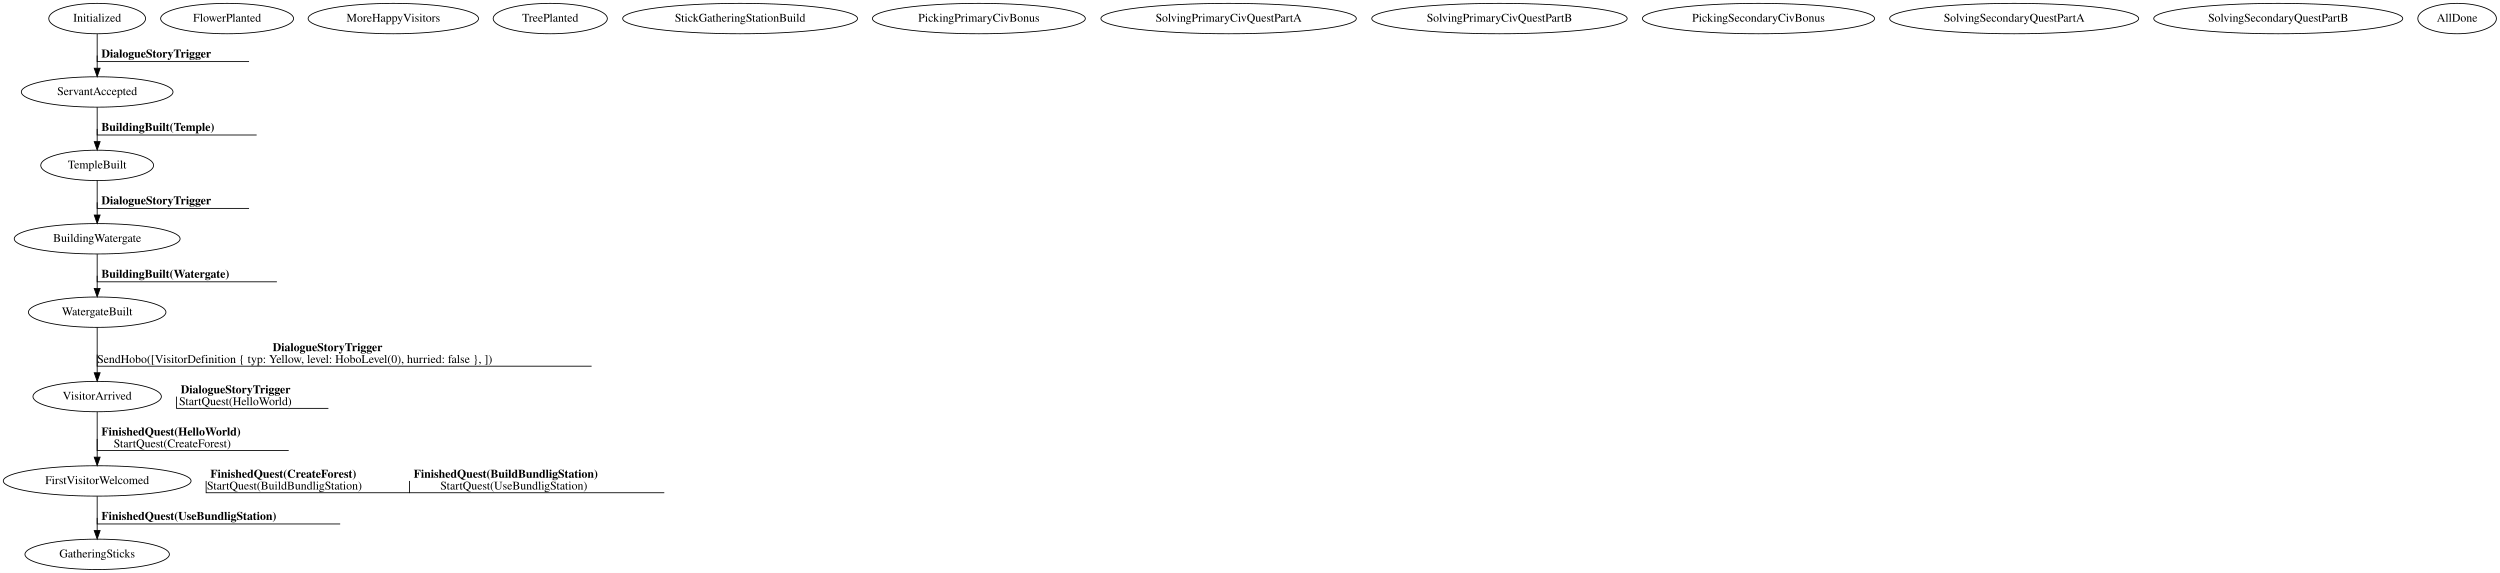
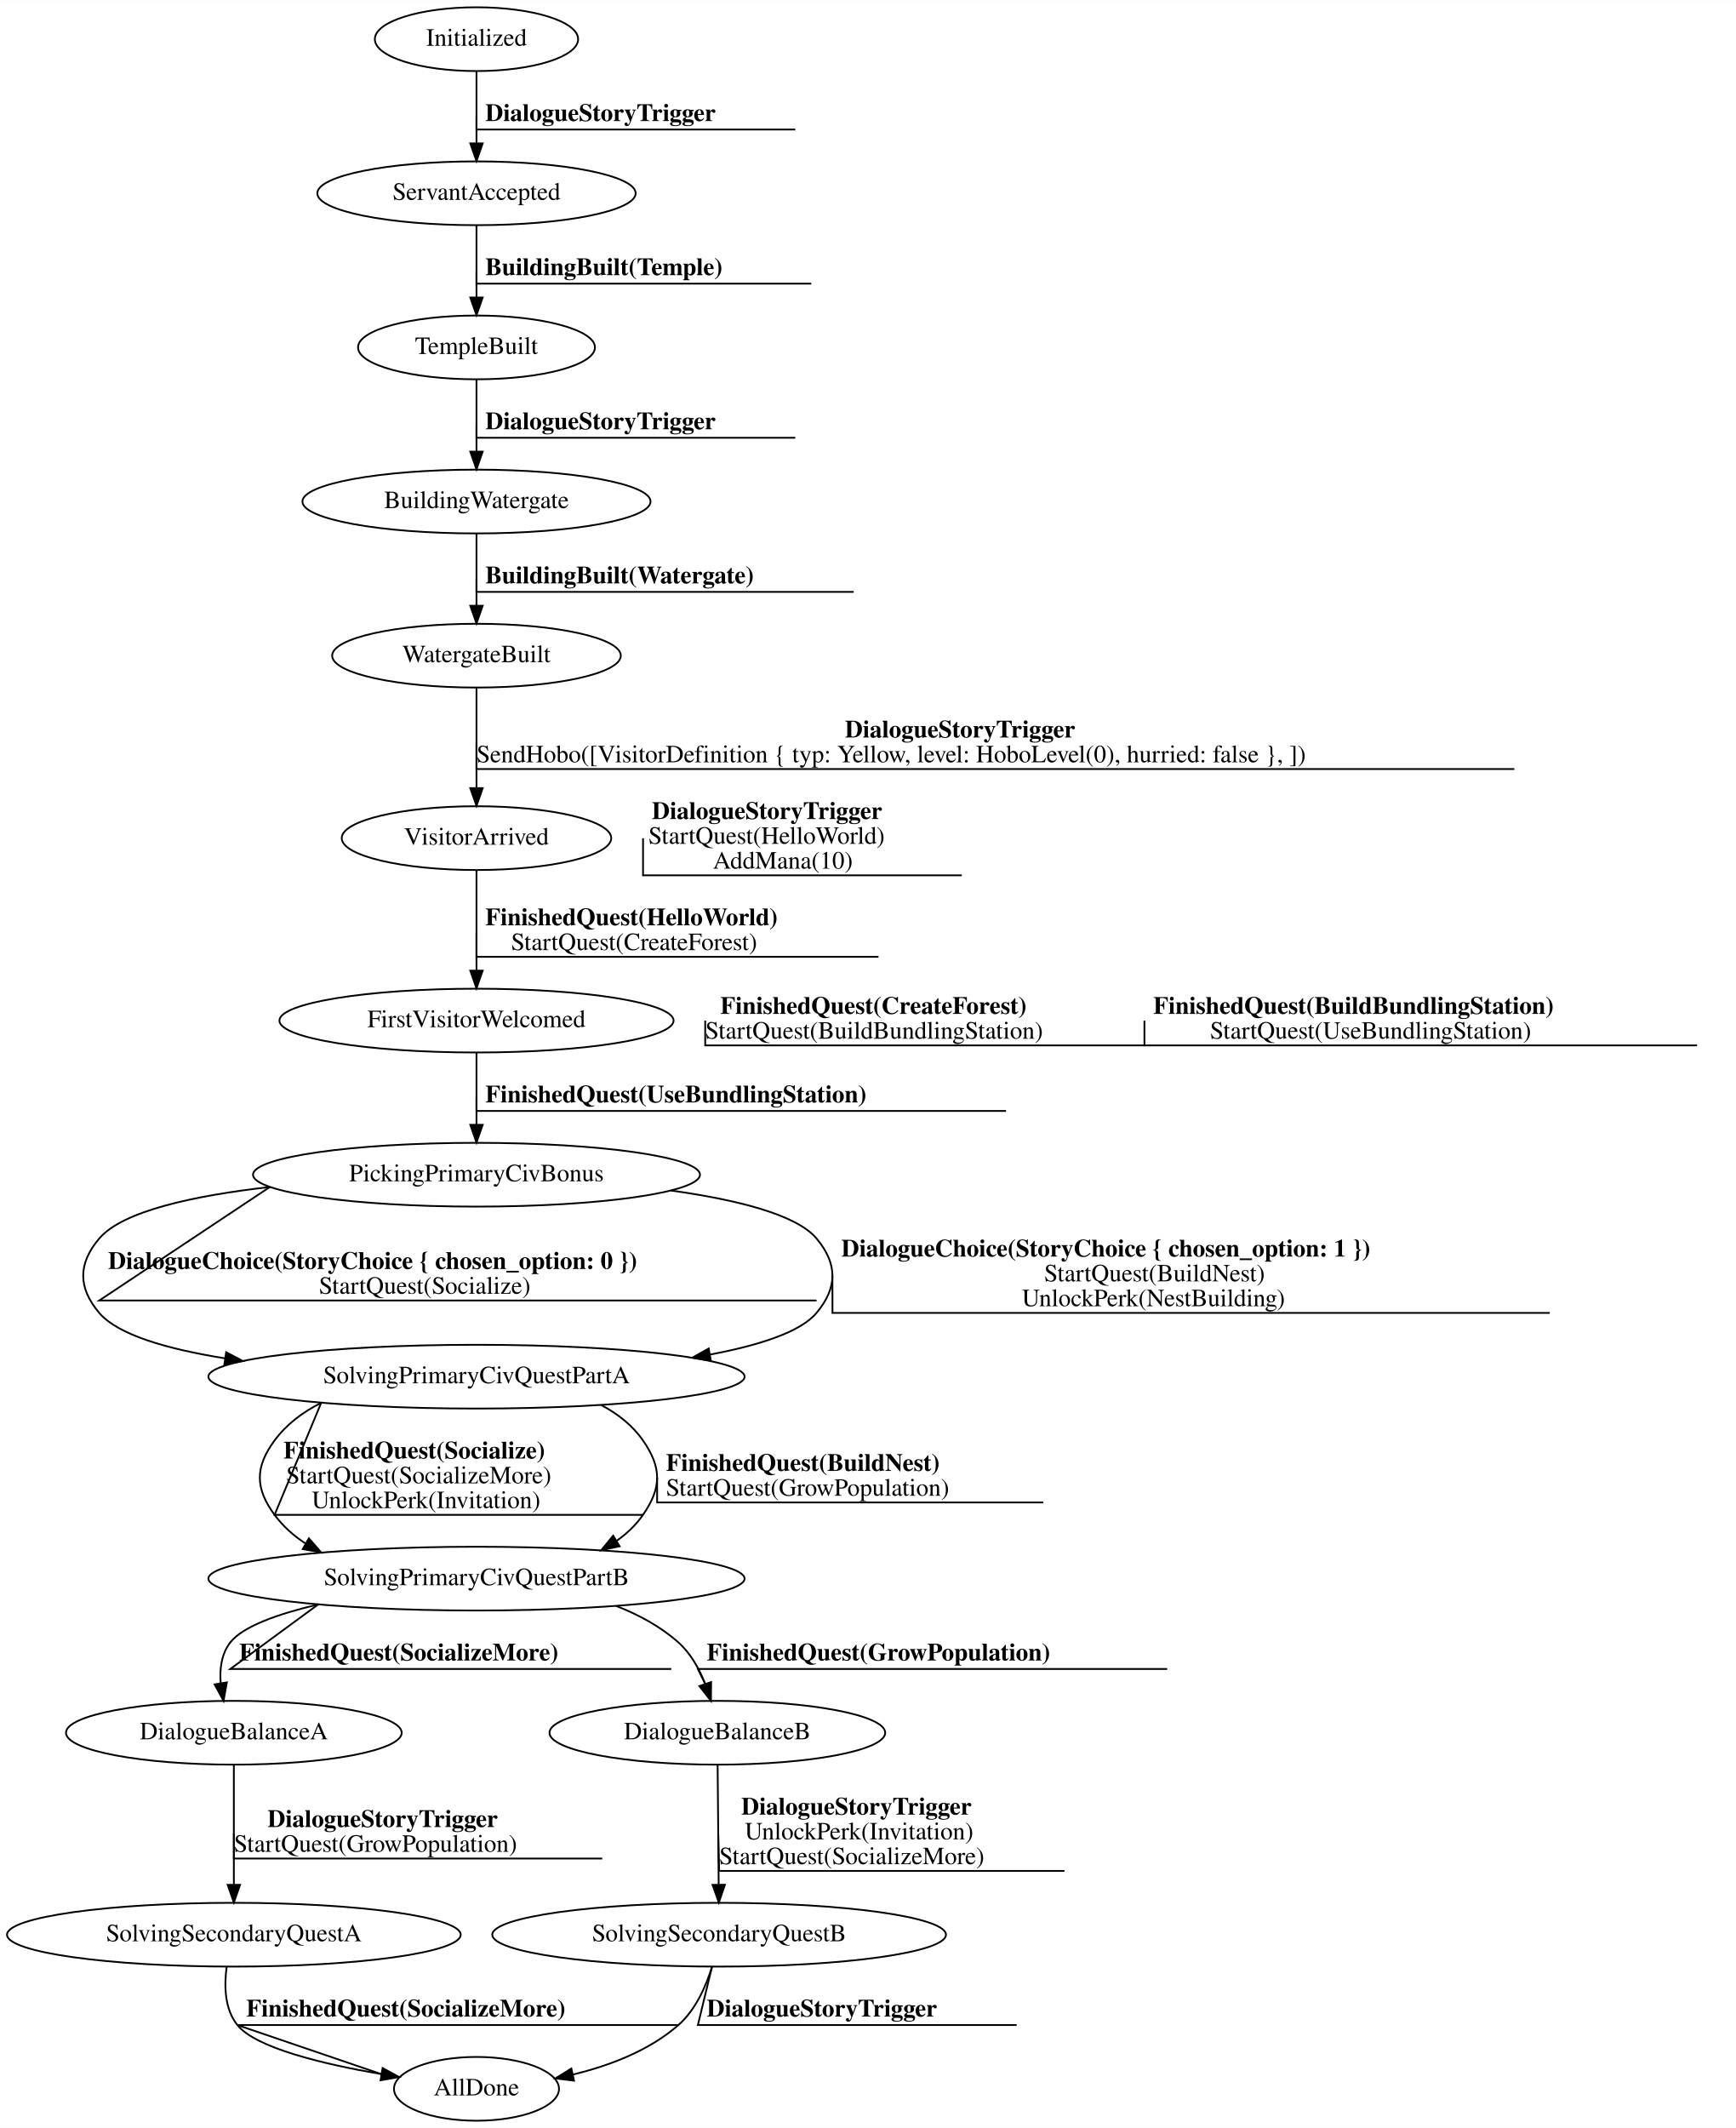
- <svg xmlns="http://www.w3.org/2000/svg" width="2963pt" height="679pt" viewBox="0.00 0.00 2962.94 679.00">
-   <g id="graph0" class="graph" transform="scale(1 1) rotate(0) translate(4 675)">
-     <polygon fill="white" stroke="transparent" points="-4,4 -4,-675 2958.94,-675 2958.94,4 -4,4" />
+ <svg xmlns="http://www.w3.org/2000/svg" width="980pt" height="1201pt" viewBox="0.00 0.00 980.18 1201.00">
+   <g id="graph0" class="graph" transform="scale(1 1) rotate(0) translate(4 1197)">
+     <polygon fill="white" stroke="transparent" points="-4,4 -4,-1197 976.18,-1197 976.18,4 -4,4" />
    <g id="edge1" class="edge">
-       <path fill="none" stroke="black" d="M111.14,-634.8C111.14,-623.16 111.14,-607.55 111.14,-594.24" />
-       <polygon fill="black" stroke="black" points="114.64,-594.18 111.14,-584.18 107.64,-594.18 114.64,-594.18" />
-       <text text-anchor="start" x="111.14" y="-606.8" font-family="Times,serif" font-size="14.00"> </text>
-       <text text-anchor="start" x="116.14" y="-606.8" font-family="Times,serif" font-weight="bold" font-size="14.00">DialogueStoryTrigger</text>
-       <text text-anchor="start" x="286.14" y="-606.8" font-family="Times,serif" font-size="14.00"> </text>
-       <polyline fill="none" stroke="black" points="291.14,-602 111.14,-602 111.14,-609.19 " />
+       <path fill="none" stroke="black" d="M265.04,-1156.8C265.04,-1145.16 265.04,-1129.55 265.04,-1116.24" />
+       <polygon fill="black" stroke="black" points="268.54,-1116.18 265.04,-1106.18 261.54,-1116.18 268.54,-1116.18" />
+       <text text-anchor="start" x="265.04" y="-1128.8" font-family="Times,serif" font-size="14.00"> </text>
+       <text text-anchor="start" x="270.04" y="-1128.8" font-family="Times,serif" font-weight="bold" font-size="14.00">DialogueStoryTrigger</text>
+       <text text-anchor="start" x="440.04" y="-1128.8" font-family="Times,serif" font-size="14.00"> </text>
+       <polyline fill="none" stroke="black" points="445.04,-1124 265.04,-1124 265.04,-1131.19 " />
    </g>
    <g id="edge2" class="edge">
-       <path fill="none" stroke="black" d="M111.14,-547.8C111.14,-536.16 111.14,-520.55 111.14,-507.24" />
-       <polygon fill="black" stroke="black" points="114.64,-507.18 111.14,-497.18 107.64,-507.18 114.64,-507.18" />
-       <text text-anchor="start" x="111.14" y="-519.8" font-family="Times,serif" font-size="14.00"> </text>
-       <text text-anchor="start" x="116.14" y="-519.8" font-family="Times,serif" font-weight="bold" font-size="14.00">BuildingBuilt(Temple)</text>
-       <text text-anchor="start" x="295.14" y="-519.8" font-family="Times,serif" font-size="14.00"> </text>
-       <polyline fill="none" stroke="black" points="300.14,-515 111.14,-515 111.14,-522.19 " />
+       <path fill="none" stroke="black" d="M265.04,-1069.8C265.04,-1058.16 265.04,-1042.55 265.04,-1029.24" />
+       <polygon fill="black" stroke="black" points="268.54,-1029.18 265.04,-1019.18 261.54,-1029.18 268.54,-1029.18" />
+       <text text-anchor="start" x="265.04" y="-1041.8" font-family="Times,serif" font-size="14.00"> </text>
+       <text text-anchor="start" x="270.04" y="-1041.8" font-family="Times,serif" font-weight="bold" font-size="14.00">BuildingBuilt(Temple)</text>
+       <text text-anchor="start" x="449.04" y="-1041.8" font-family="Times,serif" font-size="14.00"> </text>
+       <polyline fill="none" stroke="black" points="454.04,-1037 265.04,-1037 265.04,-1044.19 " />
    </g>
    <g id="edge3" class="edge">
-       <path fill="none" stroke="black" d="M111.14,-460.8C111.14,-449.16 111.14,-433.55 111.14,-420.24" />
-       <polygon fill="black" stroke="black" points="114.64,-420.18 111.14,-410.18 107.64,-420.18 114.64,-420.18" />
-       <text text-anchor="start" x="111.14" y="-432.8" font-family="Times,serif" font-size="14.00"> </text>
-       <text text-anchor="start" x="116.14" y="-432.8" font-family="Times,serif" font-weight="bold" font-size="14.00">DialogueStoryTrigger</text>
-       <text text-anchor="start" x="286.14" y="-432.8" font-family="Times,serif" font-size="14.00"> </text>
-       <polyline fill="none" stroke="black" points="291.14,-428 111.14,-428 111.14,-435.19 " />
+       <path fill="none" stroke="black" d="M265.04,-982.8C265.04,-971.16 265.04,-955.55 265.04,-942.24" />
+       <polygon fill="black" stroke="black" points="268.54,-942.18 265.04,-932.18 261.54,-942.18 268.54,-942.18" />
+       <text text-anchor="start" x="265.04" y="-954.8" font-family="Times,serif" font-size="14.00"> </text>
+       <text text-anchor="start" x="270.04" y="-954.8" font-family="Times,serif" font-weight="bold" font-size="14.00">DialogueStoryTrigger</text>
+       <text text-anchor="start" x="440.04" y="-954.8" font-family="Times,serif" font-size="14.00"> </text>
+       <polyline fill="none" stroke="black" points="445.04,-950 265.04,-950 265.04,-957.19 " />
    </g>
    <g id="edge4" class="edge">
-       <path fill="none" stroke="black" d="M111.14,-373.8C111.14,-362.16 111.14,-346.55 111.14,-333.24" />
-       <polygon fill="black" stroke="black" points="114.64,-333.18 111.14,-323.18 107.64,-333.18 114.64,-333.18" />
-       <text text-anchor="start" x="111.14" y="-345.8" font-family="Times,serif" font-size="14.00"> </text>
-       <text text-anchor="start" x="116.14" y="-345.8" font-family="Times,serif" font-weight="bold" font-size="14.00">BuildingBuilt(Watergate)</text>
-       <text text-anchor="start" x="319.14" y="-345.8" font-family="Times,serif" font-size="14.00"> </text>
-       <polyline fill="none" stroke="black" points="324.14,-341 111.14,-341 111.14,-348.19 " />
+       <path fill="none" stroke="black" d="M265.04,-895.8C265.04,-884.16 265.04,-868.55 265.04,-855.24" />
+       <polygon fill="black" stroke="black" points="268.54,-855.18 265.04,-845.18 261.54,-855.18 268.54,-855.18" />
+       <text text-anchor="start" x="265.04" y="-867.8" font-family="Times,serif" font-size="14.00"> </text>
+       <text text-anchor="start" x="270.04" y="-867.8" font-family="Times,serif" font-weight="bold" font-size="14.00">BuildingBuilt(Watergate)</text>
+       <text text-anchor="start" x="473.04" y="-867.8" font-family="Times,serif" font-size="14.00"> </text>
+       <polyline fill="none" stroke="black" points="478.04,-863 265.04,-863 265.04,-870.19 " />
    </g>
    <g id="edge5" class="edge">
-       <path fill="none" stroke="black" d="M111.14,-286.93C111.14,-272.12 111.14,-250.43 111.14,-233.23" />
-       <polygon fill="black" stroke="black" points="114.64,-233.2 111.14,-223.2 107.64,-233.2 114.64,-233.2" />
-       <text text-anchor="start" x="314.14" y="-258.8" font-family="Times,serif" font-size="14.00"> </text>
-       <text text-anchor="start" x="319.14" y="-258.8" font-family="Times,serif" font-weight="bold" font-size="14.00">DialogueStoryTrigger</text>
-       <text text-anchor="start" x="489.14" y="-258.8" font-family="Times,serif" font-size="14.00"> </text>
-       <text text-anchor="start" x="111.14" y="-244.8" font-family="Times,serif" font-size="14.00">SendHobo([VisitorDefinition { typ: Yellow, level: HoboLevel(0), hurried: false }, ]) </text>
-       <polyline fill="none" stroke="black" points="697.14,-241 111.14,-241 111.14,-254.77 " />
+       <path fill="none" stroke="black" d="M265.04,-808.87C265.04,-793.41 265.04,-770.42 265.04,-752.41" />
+       <polygon fill="black" stroke="black" points="268.54,-752.22 265.04,-742.22 261.54,-752.22 268.54,-752.22" />
+       <text text-anchor="start" x="468.04" y="-780.8" font-family="Times,serif" font-size="14.00"> </text>
+       <text text-anchor="start" x="473.04" y="-780.8" font-family="Times,serif" font-weight="bold" font-size="14.00">DialogueStoryTrigger</text>
+       <text text-anchor="start" x="643.04" y="-780.8" font-family="Times,serif" font-size="14.00"> </text>
+       <text text-anchor="start" x="265.04" y="-766.8" font-family="Times,serif" font-size="14.00">SendHobo([VisitorDefinition { typ: Yellow, level: HoboLevel(0), hurried: false }, ]) </text>
+       <polyline fill="none" stroke="black" points="851.04,-763 265.04,-763 265.04,-776.92 " />
    </g>
    <g id="edge6" class="edge">
-       <path fill="none" stroke="transparent" d="M176.62,-214.25C192.97,-213.6 205.18,-210.52 205.18,-205 205.18,-200.69 197.73,-197.87 186.67,-196.53" />
-       <polygon fill="transparent" stroke="transparent" points="186.86,-193.03 176.62,-195.75 186.33,-200.01 186.86,-193.03" />
-       <text text-anchor="start" x="205.18" y="-208.8" font-family="Times,serif" font-size="14.00"> </text>
-       <text text-anchor="start" x="210.18" y="-208.8" font-family="Times,serif" font-weight="bold" font-size="14.00">DialogueStoryTrigger</text>
-       <text text-anchor="start" x="380.18" y="-208.8" font-family="Times,serif" font-size="14.00"> </text>
-       <text text-anchor="start" x="208.18" y="-194.8" font-family="Times,serif" font-size="14.00">StartQuest(HelloWorld) </text>
-       <polyline fill="none" stroke="black" points="385.18,-191 205.18,-191 205.18,-204.95 " />
+       <path fill="none" stroke="transparent" d="M329.21,-733.66C346.21,-733.11 359.08,-729.89 359.08,-724 359.08,-719.35 351.07,-716.37 339.34,-715.04" />
+       <polygon fill="transparent" stroke="transparent" points="339.43,-711.54 329.21,-714.34 338.95,-718.52 339.43,-711.54" />
+       <text text-anchor="start" x="359.08" y="-734.8" font-family="Times,serif" font-size="14.00"> </text>
+       <text text-anchor="start" x="364.08" y="-734.8" font-family="Times,serif" font-weight="bold" font-size="14.00">DialogueStoryTrigger</text>
+       <text text-anchor="start" x="534.08" y="-734.8" font-family="Times,serif" font-size="14.00"> </text>
+       <text text-anchor="start" x="362.08" y="-720.8" font-family="Times,serif" font-size="14.00">StartQuest(HelloWorld) </text>
+       <text text-anchor="start" x="398.58" y="-706.8" font-family="Times,serif" font-size="14.00">AddMana(10) </text>
+       <polyline fill="none" stroke="black" points="539.08,-703 359.08,-703 359.08,-723.95 " />
    </g>
    <g id="edge7" class="edge">
-       <path fill="none" stroke="black" d="M111.14,-186.93C111.14,-172.12 111.14,-150.43 111.14,-133.23" />
-       <polygon fill="black" stroke="black" points="114.64,-133.2 111.14,-123.2 107.64,-133.2 114.64,-133.2" />
-       <text text-anchor="start" x="111.14" y="-158.8" font-family="Times,serif" font-size="14.00"> </text>
-       <text text-anchor="start" x="116.14" y="-158.8" font-family="Times,serif" font-weight="bold" font-size="14.00">FinishedQuest(HelloWorld)</text>
-       <text text-anchor="start" x="333.14" y="-158.8" font-family="Times,serif" font-size="14.00"> </text>
-       <text text-anchor="start" x="130.64" y="-144.8" font-family="Times,serif" font-size="14.00">StartQuest(CreateForest) </text>
-       <polyline fill="none" stroke="black" points="338.14,-141 111.14,-141 111.14,-154.77 " />
+       <path fill="none" stroke="black" d="M265.04,-705.87C265.04,-690.41 265.04,-667.42 265.04,-649.41" />
+       <polygon fill="black" stroke="black" points="268.54,-649.22 265.04,-639.22 261.54,-649.22 268.54,-649.22" />
+       <text text-anchor="start" x="265.04" y="-674.8" font-family="Times,serif" font-size="14.00"> </text>
+       <text text-anchor="start" x="270.04" y="-674.8" font-family="Times,serif" font-weight="bold" font-size="14.00">FinishedQuest(HelloWorld)</text>
+       <text text-anchor="start" x="487.04" y="-674.8" font-family="Times,serif" font-size="14.00"> </text>
+       <text text-anchor="start" x="284.54" y="-660.8" font-family="Times,serif" font-size="14.00">StartQuest(CreateForest) </text>
+       <polyline fill="none" stroke="black" points="492.04,-657 265.04,-657 265.04,-670.64 " />
    </g>
    <g id="edge8" class="edge">
-       <path fill="none" stroke="transparent" d="M220.43,-108.31C232.49,-107.68 240.28,-106.58 240.28,-105 240.28,-103.94 236.76,-103.09 230.8,-102.46" />
-       <polygon fill="transparent" stroke="transparent" points="230.66,-98.94 220.43,-101.69 230.14,-105.92 230.66,-98.94" />
-       <text text-anchor="start" x="240.28" y="-108.8" font-family="Times,serif" font-size="14.00"> </text>
-       <text text-anchor="start" x="245.28" y="-108.8" font-family="Times,serif" font-weight="bold" font-size="14.00">FinishedQuest(CreateForest)</text>
-       <text text-anchor="start" x="476.28" y="-108.8" font-family="Times,serif" font-size="14.00"> </text>
-       <text text-anchor="start" x="241.28" y="-94.8" font-family="Times,serif" font-size="14.00">StartQuest(BuildBundligStation) </text>
-       <polyline fill="none" stroke="black" points="481.28,-91 240.28,-91 240.28,-104.98 " />
+       <path fill="none" stroke="transparent" d="M374.33,-624.31C386.39,-623.68 394.18,-622.58 394.18,-621 394.18,-619.94 390.66,-619.09 384.7,-618.46" />
+       <polygon fill="transparent" stroke="transparent" points="384.56,-614.94 374.33,-617.69 384.04,-621.92 384.56,-614.94" />
+       <text text-anchor="start" x="397.68" y="-624.8" font-family="Times,serif" font-size="14.00"> </text>
+       <text text-anchor="start" x="402.68" y="-624.8" font-family="Times,serif" font-weight="bold" font-size="14.00">FinishedQuest(CreateForest)</text>
+       <text text-anchor="start" x="633.68" y="-624.8" font-family="Times,serif" font-size="14.00"> </text>
+       <text text-anchor="start" x="394.18" y="-610.8" font-family="Times,serif" font-size="14.00">StartQuest(BuildBundlingStation) </text>
+       <polyline fill="none" stroke="black" points="642.18,-607 394.18,-607 394.18,-620.98 " />
    </g>
    <g id="edge9" class="edge">
-       <path fill="none" stroke="transparent" d="M214.49,-111.66C325.61,-114.53 481.28,-112.31 481.28,-105 481.28,-97.91 334.89,-95.61 224.7,-98.09" />
-       <polygon fill="transparent" stroke="transparent" points="224.41,-94.6 214.49,-98.34 224.57,-101.6 224.41,-94.6" />
-       <text text-anchor="start" x="481.28" y="-108.8" font-family="Times,serif" font-size="14.00"> </text>
-       <text text-anchor="start" x="486.28" y="-108.8" font-family="Times,serif" font-weight="bold" font-size="14.00">FinishedQuest(BuildBundligStation)</text>
-       <text text-anchor="start" x="778.28" y="-108.8" font-family="Times,serif" font-size="14.00"> </text>
-       <text text-anchor="start" x="517.78" y="-94.8" font-family="Times,serif" font-size="14.00">StartQuest(UseBundligStation) </text>
-       <polyline fill="none" stroke="black" points="783.28,-91 481.28,-91 481.28,-104.98 " />
+       <path fill="none" stroke="transparent" d="M368.51,-627.62C481.77,-630.55 642.18,-628.34 642.18,-621 642.18,-613.87 491.03,-611.58 378.58,-614.13" />
+       <polygon fill="transparent" stroke="transparent" points="378.42,-610.63 368.51,-614.38 378.59,-617.63 378.42,-610.63" />
+       <text text-anchor="start" x="642.18" y="-624.8" font-family="Times,serif" font-size="14.00"> </text>
+       <text text-anchor="start" x="647.18" y="-624.8" font-family="Times,serif" font-weight="bold" font-size="14.00">FinishedQuest(BuildBundlingStation)</text>
+       <text text-anchor="start" x="949.18" y="-624.8" font-family="Times,serif" font-size="14.00"> </text>
+       <text text-anchor="start" x="679.18" y="-610.8" font-family="Times,serif" font-size="14.00">StartQuest(UseBundlingStation) </text>
+       <polyline fill="none" stroke="black" points="954.18,-607 642.18,-607 642.18,-620.98 " />
    </g>
    <g id="edge10" class="edge">
-       <path fill="none" stroke="black" d="M111.14,-86.8C111.14,-75.16 111.14,-59.55 111.14,-46.24" />
-       <polygon fill="black" stroke="black" points="114.64,-46.18 111.14,-36.18 107.64,-46.18 114.64,-46.18" />
-       <text text-anchor="start" x="111.14" y="-58.8" font-family="Times,serif" font-size="14.00"> </text>
-       <text text-anchor="start" x="116.14" y="-58.8" font-family="Times,serif" font-weight="bold" font-size="14.00">FinishedQuest(UseBundligStation)</text>
-       <text text-anchor="start" x="394.14" y="-58.8" font-family="Times,serif" font-size="14.00"> </text>
-       <polyline fill="none" stroke="black" points="399.14,-54 111.14,-54 111.14,-61.19 " />
+       <path fill="none" stroke="black" d="M265.04,-602.8C265.04,-591.16 265.04,-575.55 265.04,-562.24" />
+       <polygon fill="black" stroke="black" points="268.54,-562.18 265.04,-552.18 261.54,-562.18 268.54,-562.18" />
+       <text text-anchor="start" x="265.04" y="-574.8" font-family="Times,serif" font-size="14.00"> </text>
+       <text text-anchor="start" x="270.04" y="-574.8" font-family="Times,serif" font-weight="bold" font-size="14.00">FinishedQuest(UseBundlingStation)</text>
+       <text text-anchor="start" x="559.04" y="-574.8" font-family="Times,serif" font-size="14.00"> </text>
+       <polyline fill="none" stroke="black" points="564.04,-570 265.04,-570 265.04,-577.19 " />
+     </g>
+     <g id="edge11" class="edge">
+       <path fill="none" stroke="black" d="M148.37,-527.07C106.02,-522.26 65.29,-513.6 52.04,-498 39.96,-483.77 39.96,-470.23 52.04,-456 62.59,-443.57 90.57,-435.55 122.91,-430.37" />
+       <polygon fill="black" stroke="black" points="123.7,-433.8 133.08,-428.86 122.67,-426.87 123.7,-433.8" />
+       <text text-anchor="start" x="52.04" y="-480.8" font-family="Times,serif" font-size="14.00"> </text>
+       <text text-anchor="start" x="57.04" y="-480.8" font-family="Times,serif" font-weight="bold" font-size="14.00">DialogueChoice(StoryChoice { chosen_option: 0 })</text>
+       <text text-anchor="start" x="452.04" y="-480.8" font-family="Times,serif" font-size="14.00"> </text>
+       <text text-anchor="start" x="176.04" y="-466.8" font-family="Times,serif" font-size="14.00">StartQuest(Socialize) </text>
+       <polyline fill="none" stroke="black" points="457.04,-463 52.04,-463 148.36,-527.07 " />
+     </g>
+     <g id="edge12" class="edge">
+       <path fill="none" stroke="black" d="M374.74,-525.09C411.3,-520 445.64,-511.66 457.04,-498 469,-483.67 469,-470.33 457.04,-456 447.99,-445.15 424.45,-437.65 396.83,-432.48" />
+       <polygon fill="black" stroke="black" points="397.36,-429.02 386.9,-430.74 396.15,-435.91 397.36,-429.02" />
+       <text text-anchor="start" x="466.04" y="-487.8" font-family="Times,serif" font-size="14.00"> </text>
+       <text text-anchor="start" x="471.04" y="-487.8" font-family="Times,serif" font-weight="bold" font-size="14.00">DialogueChoice(StoryChoice { chosen_option: 1 })</text>
+       <text text-anchor="start" x="866.04" y="-487.8" font-family="Times,serif" font-size="14.00"> </text>
+       <text text-anchor="start" x="585.54" y="-473.8" font-family="Times,serif" font-size="14.00">StartQuest(BuildNest) </text>
+       <text text-anchor="start" x="573.04" y="-459.8" font-family="Times,serif" font-size="14.00">UnlockPerk(NestBuilding) </text>
+       <polyline fill="none" stroke="black" points="871.04,-456 466.04,-456 466.01,-477 " />
+     </g>
+     <g id="edge13" class="edge">
+       <path fill="none" stroke="black" d="M177.36,-405.23C167.09,-400.12 157.87,-393.24 151.04,-384 139.94,-368.99 139.94,-357.01 151.04,-342 155.84,-335.5 161.83,-330.17 168.53,-325.81" />
+       <polygon fill="black" stroke="black" points="170.4,-328.77 177.36,-320.77 166.94,-322.68 170.4,-328.77" />
+       <text text-anchor="start" x="151.04" y="-373.8" font-family="Times,serif" font-size="14.00"> </text>
+       <text text-anchor="start" x="156.04" y="-373.8" font-family="Times,serif" font-weight="bold" font-size="14.00">FinishedQuest(Socialize)</text>
+       <text text-anchor="start" x="354.04" y="-373.8" font-family="Times,serif" font-size="14.00"> </text>
+       <text text-anchor="start" x="157.54" y="-359.8" font-family="Times,serif" font-size="14.00">StartQuest(SocializeMore) </text>
+       <text text-anchor="start" x="172.04" y="-345.8" font-family="Times,serif" font-size="14.00">UnlockPerk(Invitation) </text>
+       <polyline fill="none" stroke="black" points="359.04,-342 151.04,-342 177.35,-405.22 " />
+     </g>
+     <g id="edge14" class="edge">
+       <path fill="none" stroke="black" d="M335.49,-403.96C344.75,-399.06 353.08,-392.58 359.04,-384 369.69,-368.67 369.69,-357.33 359.04,-342 355.03,-336.23 349.96,-331.42 344.25,-327.39" />
+       <polygon fill="black" stroke="black" points="345.84,-324.26 335.49,-322.04 342.2,-330.24 345.84,-324.26" />
+       <text text-anchor="start" x="367.04" y="-366.8" font-family="Times,serif" font-size="14.00"> </text>
+       <text text-anchor="start" x="372.04" y="-366.8" font-family="Times,serif" font-weight="bold" font-size="14.00">FinishedQuest(BuildNest)</text>
+       <text text-anchor="start" x="580.04" y="-366.8" font-family="Times,serif" font-size="14.00"> </text>
+       <text text-anchor="start" x="372.04" y="-352.8" font-family="Times,serif" font-size="14.00">StartQuest(GrowPopulation) </text>
+       <polyline fill="none" stroke="black" points="585.04,-349 367.04,-349 367.03,-363 " />
+     </g>
+     <g id="edge15" class="edge">
+       <path fill="none" stroke="black" d="M175.66,-291.43C153.01,-286.09 133.08,-279.03 126.04,-270 121.01,-263.54 119.95,-255.07 120.62,-246.93" />
+       <polygon fill="black" stroke="black" points="124.09,-247.42 122.23,-236.99 117.18,-246.3 124.09,-247.42" />
+       <text text-anchor="start" x="126.04" y="-259.8" font-family="Times,serif" font-size="14.00"> </text>
+       <text text-anchor="start" x="131.04" y="-259.8" font-family="Times,serif" font-weight="bold" font-size="14.00">FinishedQuest(SocializeMore)</text>
+       <text text-anchor="start" x="370.04" y="-259.8" font-family="Times,serif" font-size="14.00"> </text>
+       <polyline fill="none" stroke="black" points="375.04,-255 126.04,-255 175.65,-291.43 " />
+     </g>
+     <g id="edge16" class="edge">
+       <path fill="none" stroke="black" d="M343.93,-290.56C356.69,-285.6 368.98,-278.94 379.04,-270 385.96,-263.84 390.81,-255.09 394.15,-246.63" />
+       <polygon fill="black" stroke="black" points="397.52,-247.6 397.42,-237.01 390.89,-245.35 397.52,-247.6" />
+       <text text-anchor="start" x="390.04" y="-259.8" font-family="Times,serif" font-size="14.00"> </text>
+       <text text-anchor="start" x="395.04" y="-259.8" font-family="Times,serif" font-weight="bold" font-size="14.00">FinishedQuest(GrowPopulation)</text>
+       <text text-anchor="start" x="650.04" y="-259.8" font-family="Times,serif" font-size="14.00"> </text>
+       <polyline fill="none" stroke="black" points="655.04,-255 390.04,-255 394.15,-246.64 " />
+     </g>
+     <g id="edge17" class="edge">
+       <path fill="none" stroke="black" d="M128.04,-200.99C128.04,-183.06 128.04,-154.56 128.04,-133.44" />
+       <polygon fill="black" stroke="black" points="131.54,-133.17 128.04,-123.17 124.54,-133.17 131.54,-133.17" />
+       <text text-anchor="start" x="142.04" y="-165.8" font-family="Times,serif" font-size="14.00"> </text>
+       <text text-anchor="start" x="147.04" y="-165.8" font-family="Times,serif" font-weight="bold" font-size="14.00">DialogueStoryTrigger</text>
+       <text text-anchor="start" x="317.04" y="-165.8" font-family="Times,serif" font-size="14.00"> </text>
+       <text text-anchor="start" x="128.04" y="-151.8" font-family="Times,serif" font-size="14.00">StartQuest(GrowPopulation) </text>
+       <polyline fill="none" stroke="black" points="336.04,-148 128.04,-148 128.04,-162.2 " />
+     </g>
+     <g id="edge18" class="edge">
+       <path fill="none" stroke="black" d="M401.19,-200.99C401.35,-183.06 401.61,-154.56 401.79,-133.44" />
+       <polygon fill="black" stroke="black" points="405.3,-133.2 401.89,-123.17 398.3,-133.14 405.3,-133.2" />
+       <text text-anchor="start" x="409.54" y="-172.8" font-family="Times,serif" font-size="14.00"> </text>
+       <text text-anchor="start" x="414.54" y="-172.8" font-family="Times,serif" font-weight="bold" font-size="14.00">DialogueStoryTrigger</text>
+       <text text-anchor="start" x="584.54" y="-172.8" font-family="Times,serif" font-size="14.00"> </text>
+       <text text-anchor="start" x="416.54" y="-158.8" font-family="Times,serif" font-size="14.00">UnlockPerk(Invitation) </text>
+       <text text-anchor="start" x="402.04" y="-144.8" font-family="Times,serif" font-size="14.00">StartQuest(SocializeMore) </text>
+       <polyline fill="none" stroke="black" points="597.04,-141 402.04,-141 401.55,-161.06 " />
+     </g>
+     <g id="edge19" class="edge">
+       <path fill="none" stroke="black" d="M123.99,-86.93C122.53,-76.34 122.73,-63.06 130.04,-54 140.44,-41.1 178.29,-31.99 211.28,-26.31" />
+       <polygon fill="black" stroke="black" points="212.03,-29.73 221.33,-24.65 210.89,-22.82 212.03,-29.73" />
+       <text text-anchor="start" x="130.04" y="-58.8" font-family="Times,serif" font-size="14.00"> </text>
+       <text text-anchor="start" x="135.04" y="-58.8" font-family="Times,serif" font-weight="bold" font-size="14.00">FinishedQuest(SocializeMore)</text>
+       <text text-anchor="start" x="374.04" y="-58.8" font-family="Times,serif" font-size="14.00"> </text>
+       <polyline fill="none" stroke="black" points="379.04,-54 130.04,-54 211.28,-26.31 " />
+     </g>
+     <g id="edge20" class="edge">
+       <path fill="none" stroke="black" d="M398.06,-86.98C394.7,-76.13 388.82,-62.56 379.04,-54 362.5,-39.53 340.08,-31.04 319.5,-26.07" />
+       <polygon fill="black" stroke="black" points="320.1,-22.61 309.58,-23.89 318.6,-29.45 320.1,-22.61" />
+       <text text-anchor="start" x="390.04" y="-58.8" font-family="Times,serif" font-size="14.00"> </text>
+       <text text-anchor="start" x="395.04" y="-58.8" font-family="Times,serif" font-weight="bold" font-size="14.00">DialogueStoryTrigger</text>
+       <text text-anchor="start" x="565.04" y="-58.8" font-family="Times,serif" font-size="14.00"> </text>
+       <polyline fill="none" stroke="black" points="570.04,-54 390.04,-54 397.98,-86.73 " />
    </g>
    <g id="node1" class="node">
-       <ellipse fill="none" stroke="black" cx="111.14" cy="-653" rx="57.39" ry="18" />
-       <text text-anchor="middle" x="111.14" y="-649.3" font-family="Times,serif" font-size="14.00">Initialized</text>
+       <ellipse fill="none" stroke="black" cx="265.04" cy="-1175" rx="57.39" ry="18" />
+       <text text-anchor="middle" x="265.04" y="-1171.3" font-family="Times,serif" font-size="14.00">Initialized</text>
    </g>
    <g id="node2" class="node">
-       <ellipse fill="none" stroke="black" cx="111.14" cy="-566" rx="89.88" ry="18" />
-       <text text-anchor="middle" x="111.14" y="-562.3" font-family="Times,serif" font-size="14.00">ServantAccepted</text>
+       <ellipse fill="none" stroke="black" cx="265.04" cy="-1088" rx="89.88" ry="18" />
+       <text text-anchor="middle" x="265.04" y="-1084.3" font-family="Times,serif" font-size="14.00">ServantAccepted</text>
    </g>
    <g id="node3" class="node">
-       <ellipse fill="none" stroke="black" cx="111.14" cy="-479" rx="66.89" ry="18" />
-       <text text-anchor="middle" x="111.14" y="-475.3" font-family="Times,serif" font-size="14.00">TempleBuilt</text>
+       <ellipse fill="none" stroke="black" cx="265.04" cy="-1001" rx="66.89" ry="18" />
+       <text text-anchor="middle" x="265.04" y="-997.3" font-family="Times,serif" font-size="14.00">TempleBuilt</text>
    </g>
    <g id="node4" class="node">
-       <ellipse fill="none" stroke="black" cx="111.14" cy="-392" rx="98.28" ry="18" />
-       <text text-anchor="middle" x="111.14" y="-388.3" font-family="Times,serif" font-size="14.00">BuildingWatergate</text>
+       <ellipse fill="none" stroke="black" cx="265.04" cy="-914" rx="98.28" ry="18" />
+       <text text-anchor="middle" x="265.04" y="-910.3" font-family="Times,serif" font-size="14.00">BuildingWatergate</text>
    </g>
    <g id="node5" class="node">
-       <ellipse fill="none" stroke="black" cx="111.14" cy="-305" rx="81.49" ry="18" />
-       <text text-anchor="middle" x="111.14" y="-301.3" font-family="Times,serif" font-size="14.00">WatergateBuilt</text>
+       <ellipse fill="none" stroke="black" cx="265.04" cy="-827" rx="81.49" ry="18" />
+       <text text-anchor="middle" x="265.04" y="-823.3" font-family="Times,serif" font-size="14.00">WatergateBuilt</text>
    </g>
    <g id="node6" class="node">
-       <ellipse fill="none" stroke="black" cx="111.14" cy="-205" rx="76.09" ry="18" />
-       <text text-anchor="middle" x="111.14" y="-201.3" font-family="Times,serif" font-size="14.00">VisitorArrived</text>
+       <ellipse fill="none" stroke="black" cx="265.04" cy="-724" rx="76.09" ry="18" />
+       <text text-anchor="middle" x="265.04" y="-720.3" font-family="Times,serif" font-size="14.00">VisitorArrived</text>
    </g>
    <g id="node7" class="node">
-       <ellipse fill="none" stroke="black" cx="111.14" cy="-105" rx="111.28" ry="18" />
-       <text text-anchor="middle" x="111.14" y="-101.3" font-family="Times,serif" font-size="14.00">FirstVisitorWelcomed</text>
+       <ellipse fill="none" stroke="black" cx="265.04" cy="-621" rx="111.28" ry="18" />
+       <text text-anchor="middle" x="265.04" y="-617.3" font-family="Times,serif" font-size="14.00">FirstVisitorWelcomed</text>
    </g>
    <g id="node8" class="node">
-       <ellipse fill="none" stroke="black" cx="265.14" cy="-653" rx="78.79" ry="18" />
-       <text text-anchor="middle" x="265.14" y="-649.3" font-family="Times,serif" font-size="14.00">FlowerPlanted</text>
+       <ellipse fill="none" stroke="black" cx="265.04" cy="-534" rx="126.18" ry="18" />
+       <text text-anchor="middle" x="265.04" y="-530.3" font-family="Times,serif" font-size="14.00">PickingPrimaryCivBonus</text>
    </g>
    <g id="node9" class="node">
-       <ellipse fill="none" stroke="black" cx="462.14" cy="-653" rx="100.98" ry="18" />
-       <text text-anchor="middle" x="462.14" y="-649.3" font-family="Times,serif" font-size="14.00">MoreHappyVisitors</text>
+       <ellipse fill="none" stroke="black" cx="265.04" cy="-420" rx="151.37" ry="18" />
+       <text text-anchor="middle" x="265.04" y="-416.3" font-family="Times,serif" font-size="14.00">SolvingPrimaryCivQuestPartA</text>
    </g>
    <g id="node10" class="node">
-       <ellipse fill="none" stroke="black" cx="648.14" cy="-653" rx="67.69" ry="18" />
-       <text text-anchor="middle" x="648.14" y="-649.3" font-family="Times,serif" font-size="14.00">TreePlanted</text>
+       <ellipse fill="none" stroke="black" cx="265.04" cy="-306" rx="151.37" ry="18" />
+       <text text-anchor="middle" x="265.04" y="-302.3" font-family="Times,serif" font-size="14.00">SolvingPrimaryCivQuestPartB</text>
    </g>
    <g id="node11" class="node">
-       <ellipse fill="none" stroke="black" cx="873.14" cy="-653" rx="139.18" ry="18" />
-       <text text-anchor="middle" x="873.14" y="-649.3" font-family="Times,serif" font-size="14.00">StickGatheringStationBuild</text>
+       <ellipse fill="none" stroke="black" cx="128.04" cy="-219" rx="94.78" ry="18" />
+       <text text-anchor="middle" x="128.04" y="-215.3" font-family="Times,serif" font-size="14.00">DialogueBalanceA</text>
    </g>
    <g id="node12" class="node">
-       <ellipse fill="none" stroke="black" cx="111.14" cy="-18" rx="85.59" ry="18" />
-       <text text-anchor="middle" x="111.14" y="-14.3" font-family="Times,serif" font-size="14.00">GatheringSticks</text>
+       <ellipse fill="none" stroke="black" cx="401.04" cy="-219" rx="94.78" ry="18" />
+       <text text-anchor="middle" x="401.04" y="-215.3" font-family="Times,serif" font-size="14.00">DialogueBalanceB</text>
    </g>
    <g id="node13" class="node">
-       <ellipse fill="none" stroke="black" cx="1156.14" cy="-653" rx="126.18" ry="18" />
-       <text text-anchor="middle" x="1156.14" y="-649.3" font-family="Times,serif" font-size="14.00">PickingPrimaryCivBonus</text>
+       <ellipse fill="none" stroke="black" cx="128.04" cy="-105" rx="128.08" ry="18" />
+       <text text-anchor="middle" x="128.04" y="-101.3" font-family="Times,serif" font-size="14.00">SolvingSecondaryQuestA</text>
    </g>
    <g id="node14" class="node">
-       <ellipse fill="none" stroke="black" cx="1452.14" cy="-653" rx="151.37" ry="18" />
-       <text text-anchor="middle" x="1452.14" y="-649.3" font-family="Times,serif" font-size="14.00">SolvingPrimaryCivQuestPartA</text>
+       <ellipse fill="none" stroke="black" cx="402.04" cy="-105" rx="128.08" ry="18" />
+       <text text-anchor="middle" x="402.04" y="-101.3" font-family="Times,serif" font-size="14.00">SolvingSecondaryQuestB</text>
    </g>
    <g id="node15" class="node">
-       <ellipse fill="none" stroke="black" cx="1773.14" cy="-653" rx="151.37" ry="18" />
-       <text text-anchor="middle" x="1773.14" y="-649.3" font-family="Times,serif" font-size="14.00">SolvingPrimaryCivQuestPartB</text>
-     </g>
-     <g id="node16" class="node">
-       <ellipse fill="none" stroke="black" cx="2080.14" cy="-653" rx="137.58" ry="18" />
-       <text text-anchor="middle" x="2080.14" y="-649.3" font-family="Times,serif" font-size="14.00">PickingSecondaryCivBonus</text>
-     </g>
-     <g id="node17" class="node">
-       <ellipse fill="none" stroke="black" cx="2383.14" cy="-653" rx="147.57" ry="18" />
-       <text text-anchor="middle" x="2383.14" y="-649.3" font-family="Times,serif" font-size="14.00">SolvingSecondaryQuestPartA</text>
-     </g>
-     <g id="node18" class="node">
-       <ellipse fill="none" stroke="black" cx="2696.14" cy="-653" rx="147.57" ry="18" />
-       <text text-anchor="middle" x="2696.14" y="-649.3" font-family="Times,serif" font-size="14.00">SolvingSecondaryQuestPartB</text>
-     </g>
-     <g id="node19" class="node">
-       <ellipse fill="none" stroke="black" cx="2908.14" cy="-653" rx="46.59" ry="18" />
-       <text text-anchor="middle" x="2908.14" y="-649.3" font-family="Times,serif" font-size="14.00">AllDone</text>
+       <ellipse fill="none" stroke="black" cx="265.04" cy="-18" rx="46.59" ry="18" />
+       <text text-anchor="middle" x="265.04" y="-14.3" font-family="Times,serif" font-size="14.00">AllDone</text>
    </g>
  </g>
</svg>
